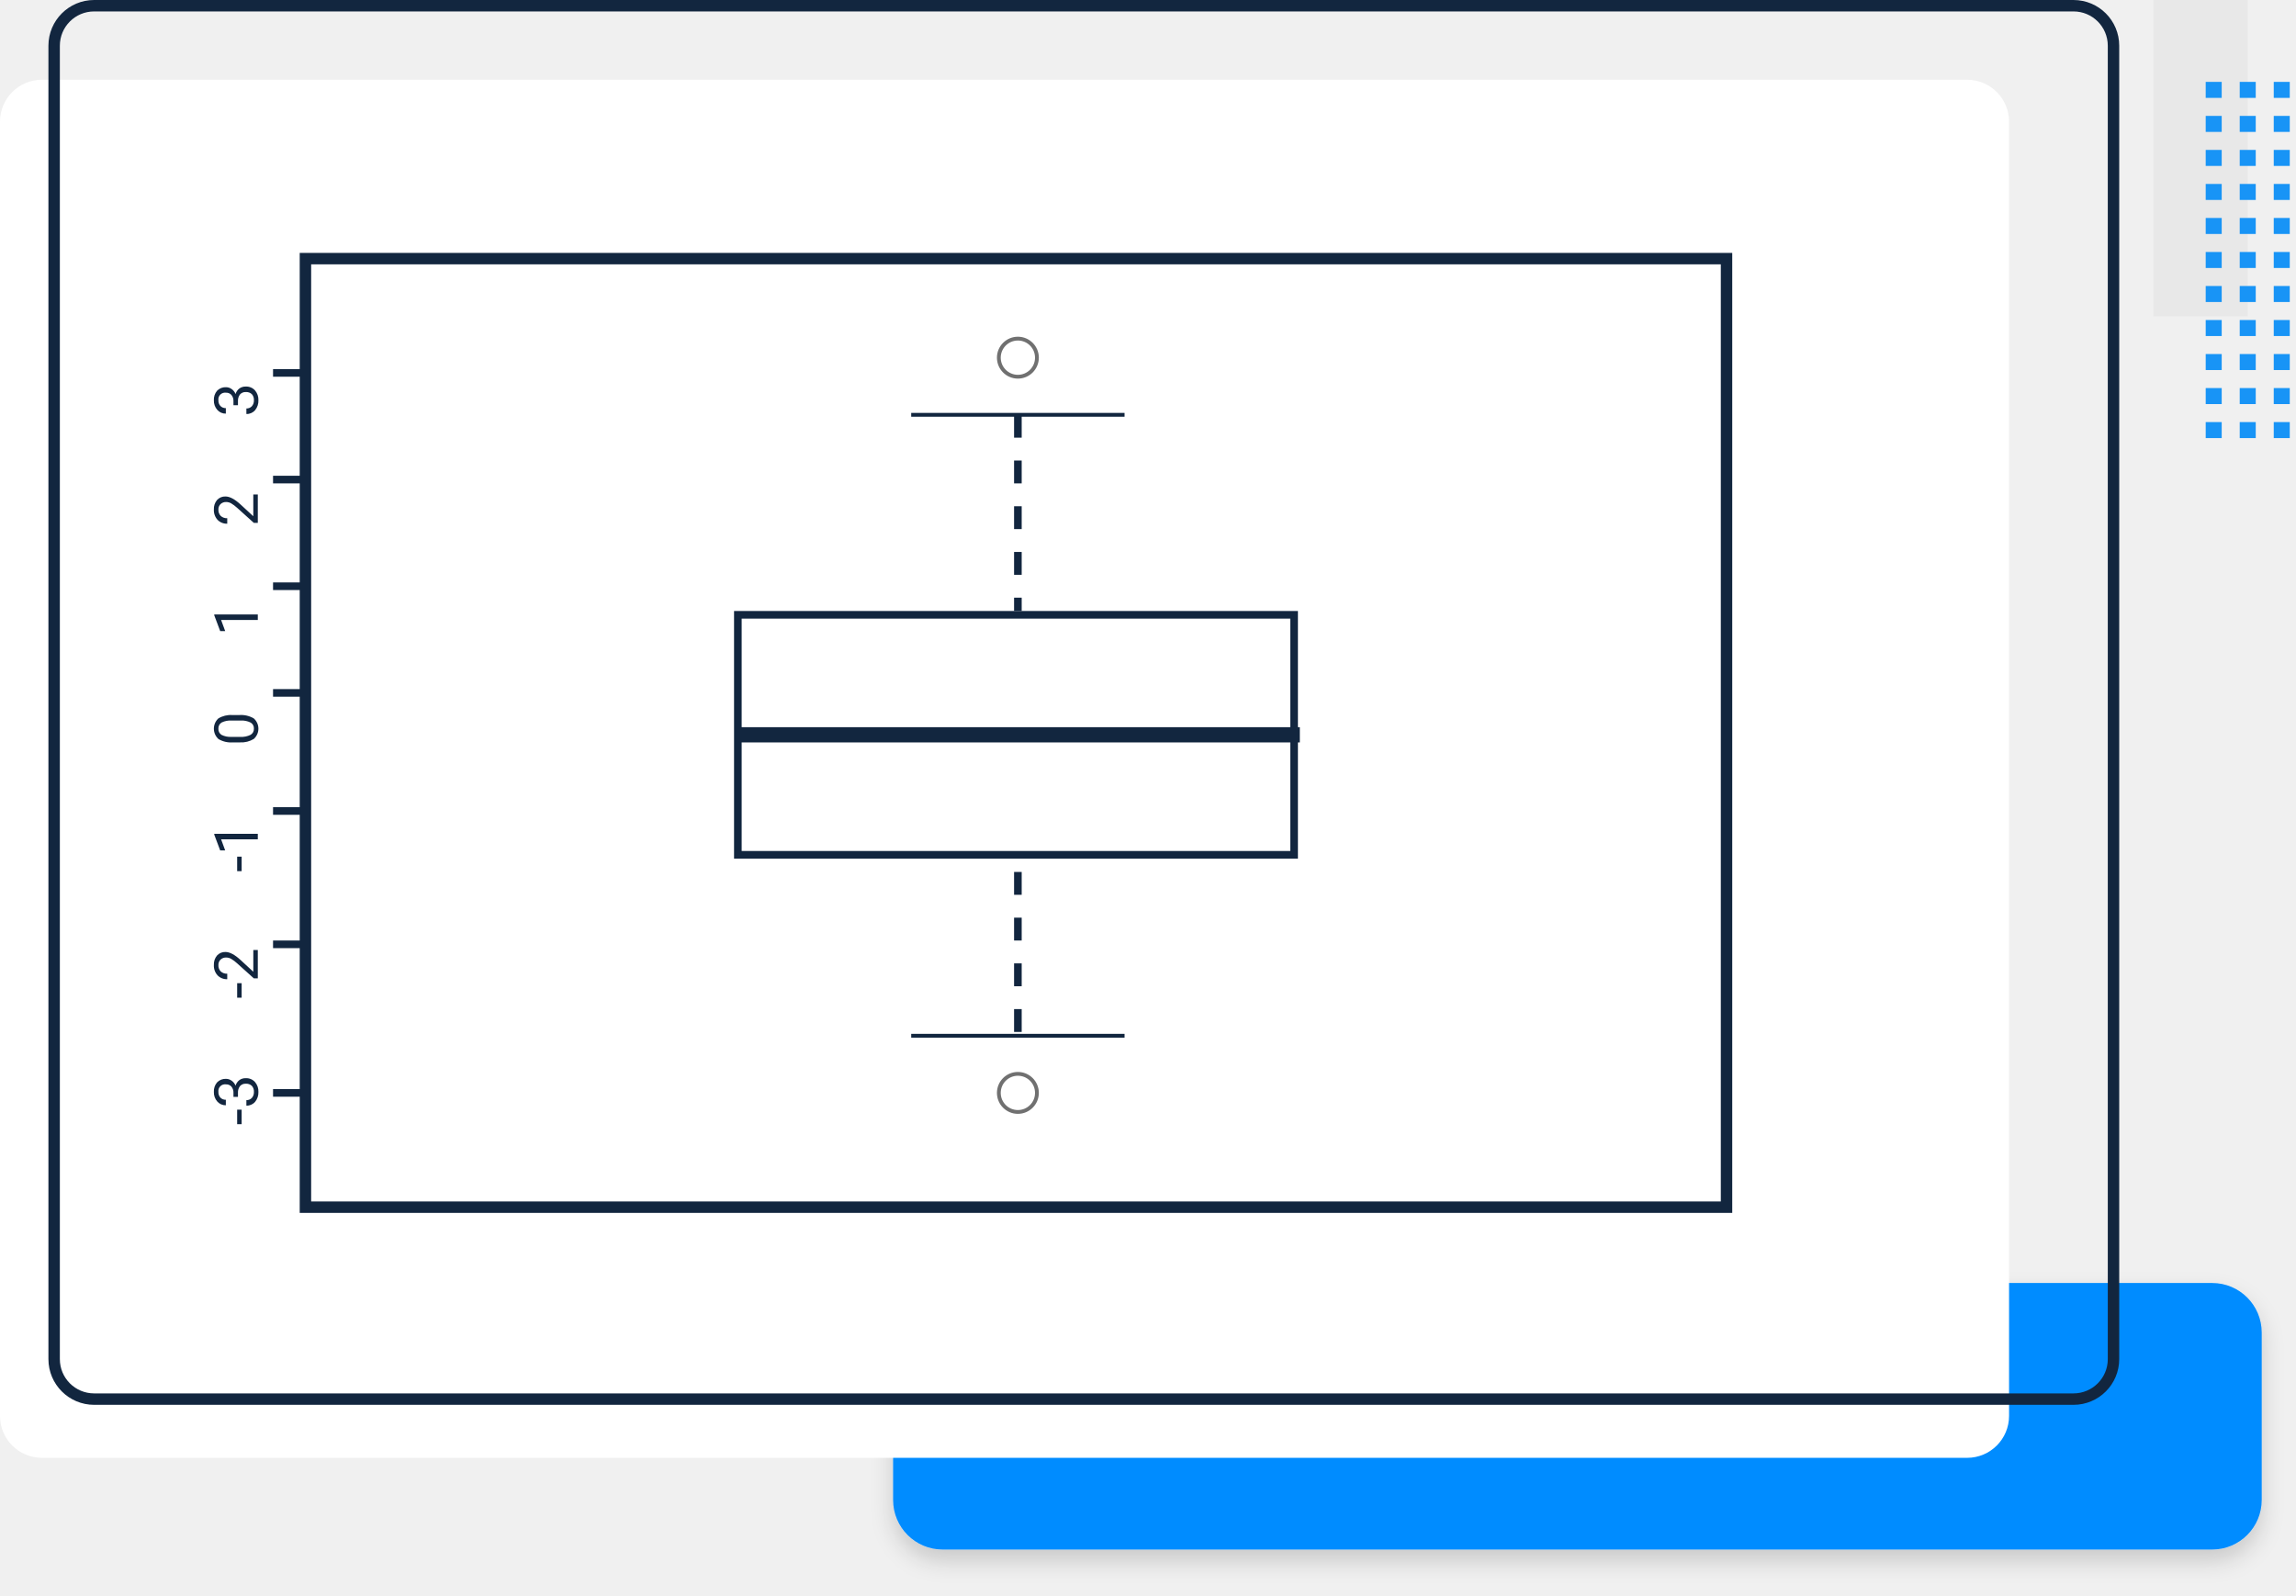
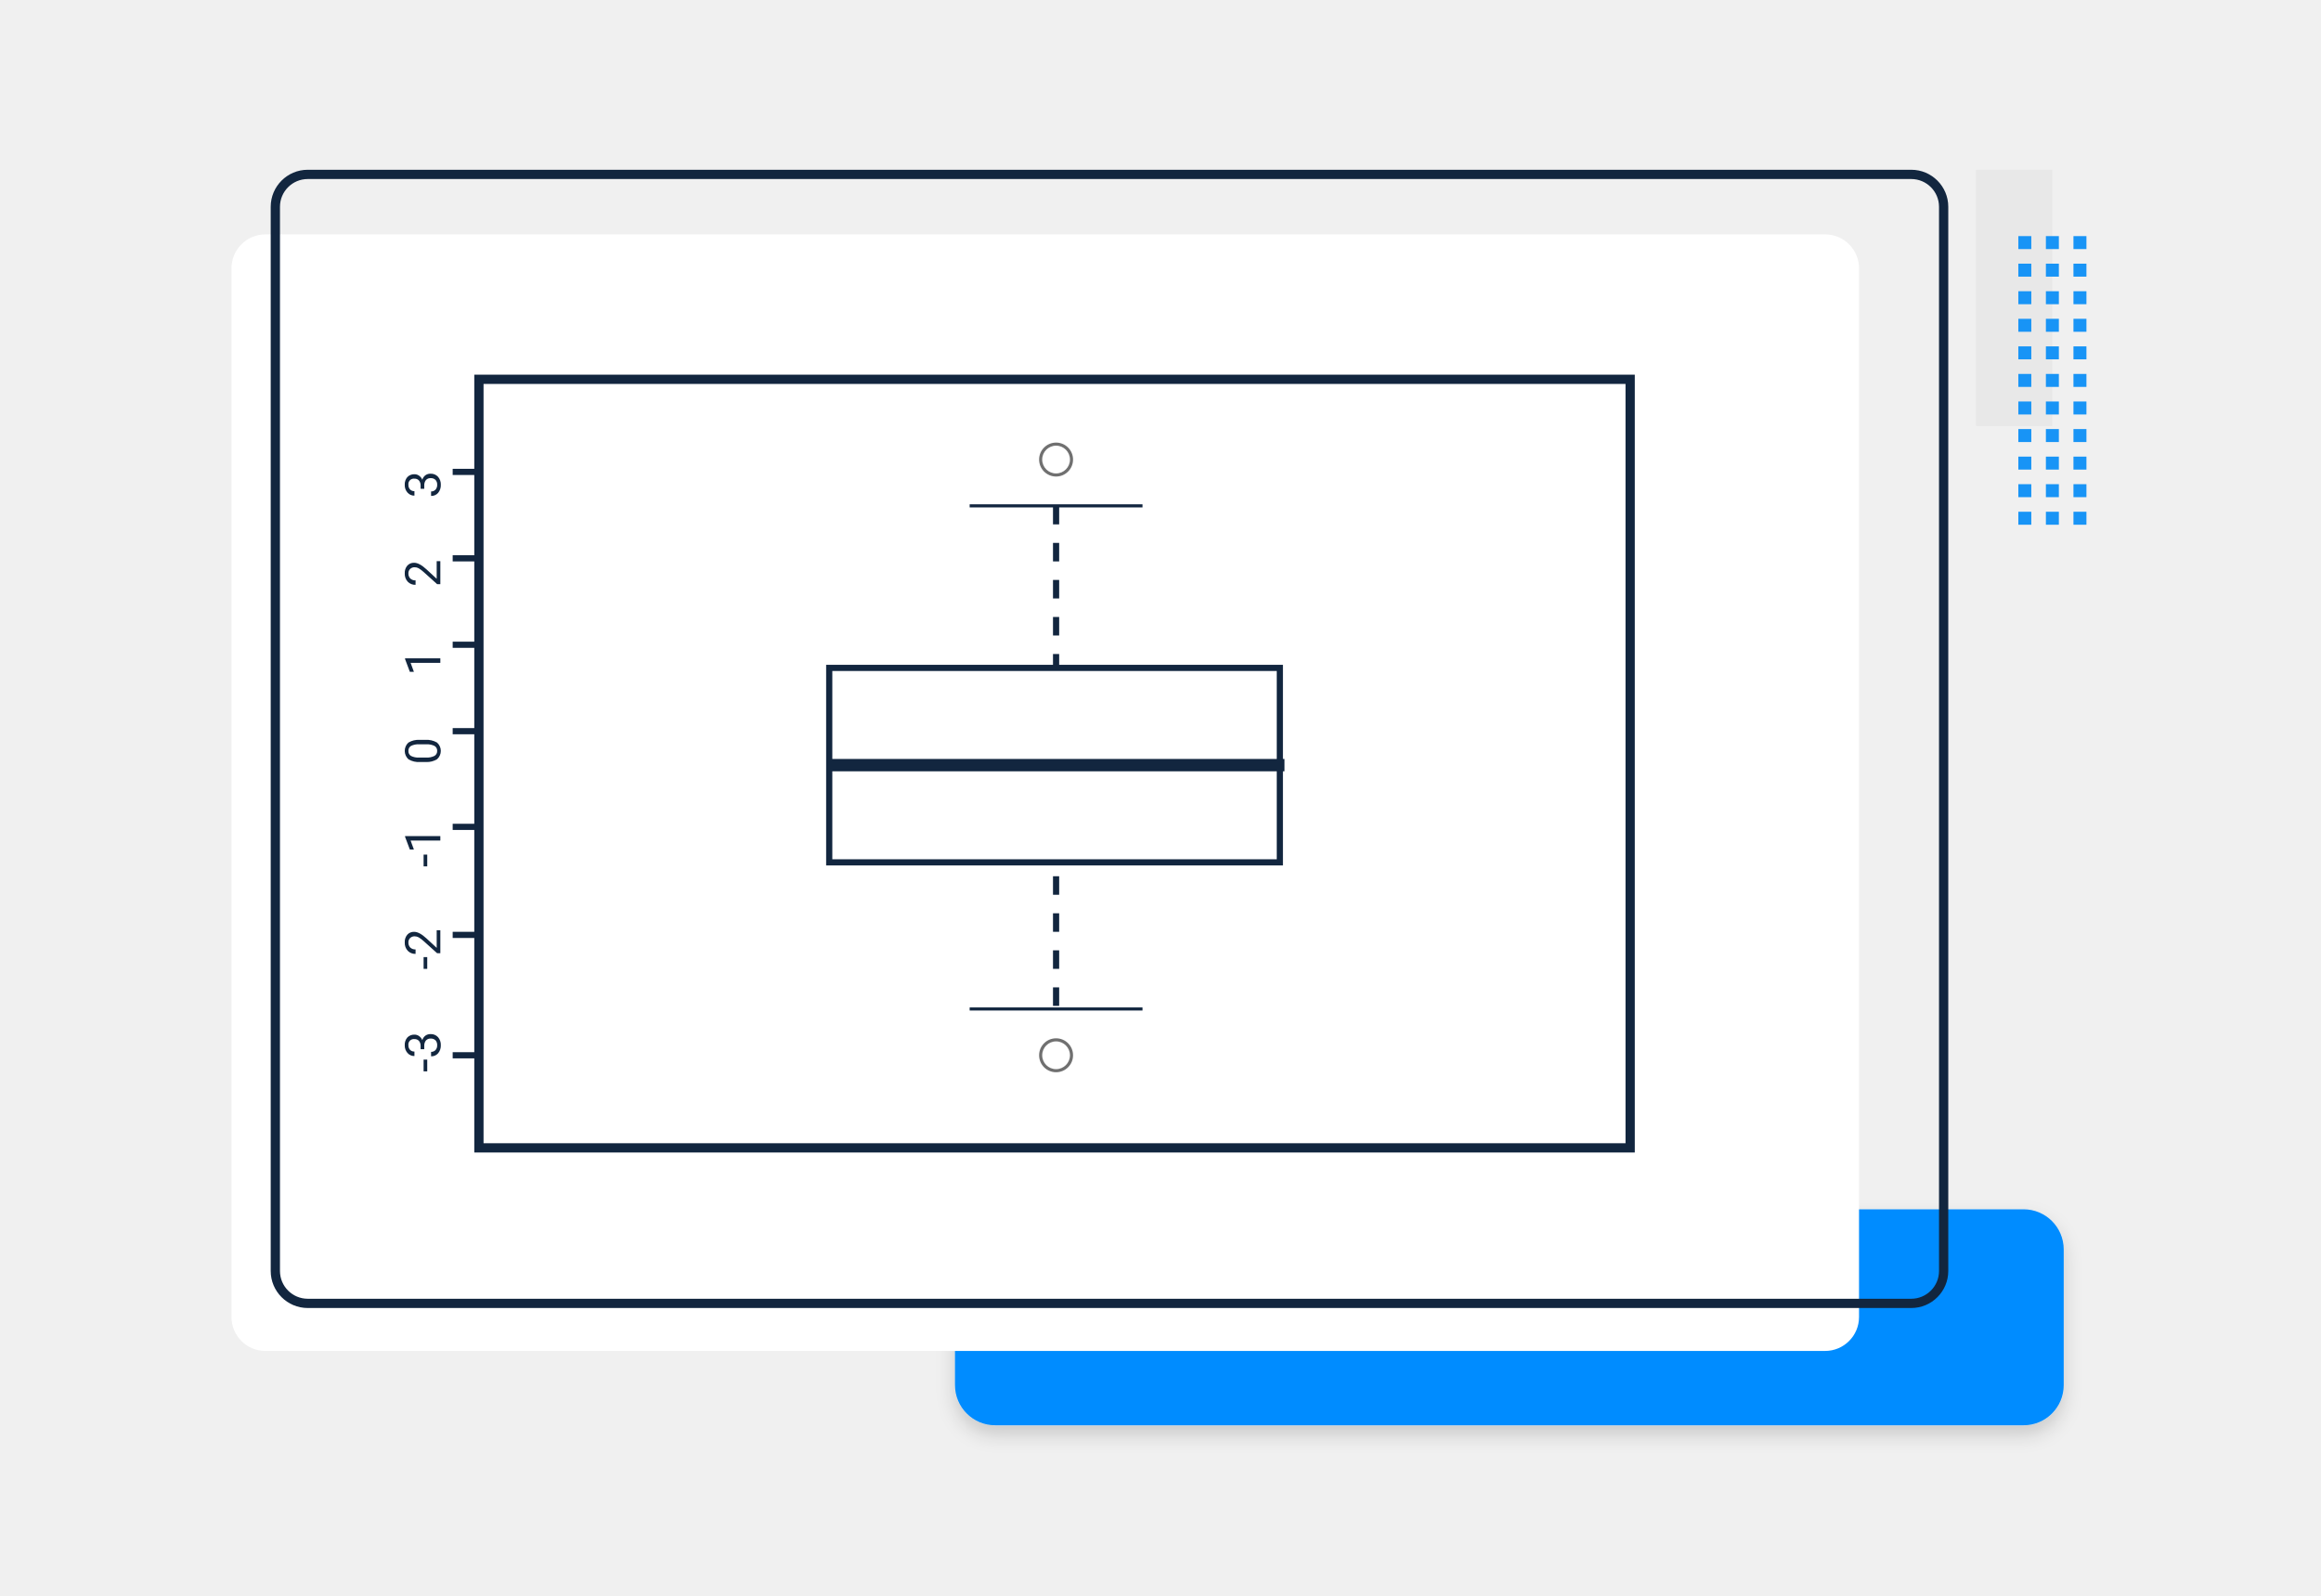
- <svg xmlns="http://www.w3.org/2000/svg" width="602.638" height="418.755" viewBox="0 0 602.638 418.755">
+ <svg xmlns="http://www.w3.org/2000/svg" width="752" height="517" viewBox="0 0 752 517">
  <defs>
-     <filter id="Rectángulo_45262" x="225.414" y="330.79" width="377.224" height="87.966" filterUnits="userSpaceOnUse">
+     <filter id="Trazado_198399" x="300.415" y="385.789" width="377.224" height="87.966" filterUnits="userSpaceOnUse">
      <feOffset dy="3" input="SourceAlpha" />
      <feGaussianBlur stdDeviation="3" result="blur" />
      <feFlood flood-opacity="0.161" />
      <feComposite operator="in" in2="blur" />
      <feComposite in="SourceGraphic" />
    </filter>
  </defs>
-   <g id="Grupo_156311" data-name="Grupo 156311" transform="translate(-1218.332 6343.388)">
-     <g id="Grupo_155295" data-name="Grupo 155295" transform="translate(1209.332 -6343.388)">
-       <g id="Grupo_152570" data-name="Grupo 152570" transform="translate(574.237 0)">
+   <g id="Grupo_156324" data-name="Grupo 156324" transform="translate(-2582 2034)">
+     <g id="Grupo_156317" data-name="Grupo 156317" transform="translate(539 536.433)">
+       <g id="Grupo_152570" data-name="Grupo 152570" transform="translate(2683.237 -2515.432)">
        <g id="Grupo_152551" data-name="Grupo 152551" transform="translate(0 115) rotate(-90)">
          <rect id="Rectángulo_45220" data-name="Rectángulo 45220" width="83.053" height="24.731" transform="translate(115 24.731) rotate(180)" fill="#e8e8e8" />
          <g id="Grupo_152556" data-name="Grupo 152556" transform="translate(0 13.7)">
            <rect id="Rectángulo_45221" data-name="Rectángulo 45221" width="4.203" height="4.203" transform="translate(89.304 17.861)" fill="#1894f6" />
            <rect id="Rectángulo_45222" data-name="Rectángulo 45222" width="4.203" height="4.203" transform="translate(80.374 17.861)" fill="#1894f6" />
            <rect id="Rectángulo_45223" data-name="Rectángulo 45223" width="4.203" height="4.203" transform="translate(71.443 17.861)" fill="#1894f6" />
            <rect id="Rectángulo_45224" data-name="Rectángulo 45224" width="4.202" height="4.203" transform="translate(62.513 17.861)" fill="#1894f6" />
            <rect id="Rectángulo_45225" data-name="Rectángulo 45225" width="4.203" height="4.203" transform="translate(53.582 17.861)" fill="#1894f6" />
            <rect id="Rectángulo_45226" data-name="Rectángulo 45226" width="4.202" height="4.203" transform="translate(44.652 17.861)" fill="#1894f6" />
            <rect id="Rectángulo_45227" data-name="Rectángulo 45227" width="4.203" height="4.203" transform="translate(35.722 17.861)" fill="#1894f6" />
            <rect id="Rectángulo_45228" data-name="Rectángulo 45228" width="4.202" height="4.203" transform="translate(26.791 17.861)" fill="#1894f6" />
            <rect id="Rectángulo_45229" data-name="Rectángulo 45229" width="4.203" height="4.203" transform="translate(17.861 17.861)" fill="#1894f6" />
            <rect id="Rectángulo_45230" data-name="Rectángulo 45230" width="4.203" height="4.203" transform="translate(8.93 17.861)" fill="#1894f6" />
            <rect id="Rectángulo_45231" data-name="Rectángulo 45231" width="4.203" height="4.203" transform="translate(0 17.861)" fill="#1894f6" />
            <rect id="Rectángulo_45232" data-name="Rectángulo 45232" width="4.203" height="4.203" transform="translate(89.304 8.93)" fill="#1894f6" />
            <rect id="Rectángulo_45233" data-name="Rectángulo 45233" width="4.203" height="4.203" transform="translate(80.374 8.93)" fill="#1894f6" />
            <rect id="Rectángulo_45234" data-name="Rectángulo 45234" width="4.203" height="4.203" transform="translate(71.443 8.93)" fill="#1894f6" />
            <rect id="Rectángulo_45235" data-name="Rectángulo 45235" width="4.202" height="4.203" transform="translate(62.513 8.93)" fill="#1894f6" />
            <rect id="Rectángulo_45236" data-name="Rectángulo 45236" width="4.203" height="4.203" transform="translate(53.582 8.93)" fill="#1894f6" />
            <rect id="Rectángulo_45237" data-name="Rectángulo 45237" width="4.202" height="4.203" transform="translate(44.652 8.93)" fill="#1894f6" />
            <rect id="Rectángulo_45238" data-name="Rectángulo 45238" width="4.203" height="4.203" transform="translate(35.722 8.93)" fill="#1894f6" />
            <rect id="Rectángulo_45239" data-name="Rectángulo 45239" width="4.202" height="4.203" transform="translate(26.791 8.93)" fill="#1894f6" />
            <rect id="Rectángulo_45240" data-name="Rectángulo 45240" width="4.203" height="4.203" transform="translate(17.861 8.93)" fill="#1894f6" />
            <rect id="Rectángulo_45241" data-name="Rectángulo 45241" width="4.203" height="4.203" transform="translate(8.93 8.93)" fill="#1894f6" />
            <rect id="Rectángulo_45242" data-name="Rectángulo 45242" width="4.203" height="4.203" transform="translate(0 8.93)" fill="#1894f6" />
            <rect id="Rectángulo_45243" data-name="Rectángulo 45243" width="4.203" height="4.203" transform="translate(89.304)" fill="#1894f6" />
            <rect id="Rectángulo_45244" data-name="Rectángulo 45244" width="4.203" height="4.203" transform="translate(80.374)" fill="#1894f6" />
            <rect id="Rectángulo_45245" data-name="Rectángulo 45245" width="4.203" height="4.203" transform="translate(71.443)" fill="#1894f6" />
            <rect id="Rectángulo_45246" data-name="Rectángulo 45246" width="4.202" height="4.203" transform="translate(62.513)" fill="#1894f6" />
            <rect id="Rectángulo_45247" data-name="Rectángulo 45247" width="4.203" height="4.203" transform="translate(53.582)" fill="#1894f6" />
            <rect id="Rectángulo_45248" data-name="Rectángulo 45248" width="4.202" height="4.203" transform="translate(44.652)" fill="#1894f6" />
            <rect id="Rectángulo_45249" data-name="Rectángulo 45249" width="4.203" height="4.203" transform="translate(35.722)" fill="#1894f6" />
            <rect id="Rectángulo_45250" data-name="Rectángulo 45250" width="4.202" height="4.203" transform="translate(26.791)" fill="#1894f6" />
            <rect id="Rectángulo_45251" data-name="Rectángulo 45251" width="4.203" height="4.203" transform="translate(17.861)" fill="#1894f6" />
            <rect id="Rectángulo_45252" data-name="Rectángulo 45252" width="4.203" height="4.203" transform="translate(8.93)" fill="#1894f6" />
            <rect id="Rectángulo_45253" data-name="Rectángulo 45253" width="4.203" height="4.203" fill="#1894f6" />
          </g>
        </g>
      </g>
-       <g transform="matrix(1, 0, 0, 1, 9, 0)" filter="url(#Rectángulo_45262)">
-         <rect id="Rectángulo_45262-2" data-name="Rectángulo 45262" width="69.966" height="359.224" rx="13" transform="translate(593.64 336.79) rotate(90)" fill="#008cff" />
+       <g transform="matrix(1, 0, 0, 1, 2043, -2570.43)" filter="url(#Trazado_198399)">
+         <path id="Trazado_198399-2" data-name="Trazado 198399" d="M13,0H56.966a13,13,0,0,1,13,13V346.224a13,13,0,0,1-13,13H13a13,13,0,0,1-13-13V13A13,13,0,0,1,13,0Z" transform="translate(668.64 391.79) rotate(90)" fill="#008cff" />
      </g>
-       <rect id="female-speaker-giving-presentation-in-hall-at-university-workshop-audience-or-conference-hall" width="527.323" height="361.745" rx="11" transform="translate(9 20.938)" fill="#fff" />
-       <g id="Rectángulo_45261" data-name="Rectángulo 45261" transform="translate(21.71)" fill="none" stroke="#12263f" stroke-width="3">
-         <rect width="543.528" height="368.772" rx="12" stroke="none" />
-         <rect x="1.5" y="1.5" width="540.528" height="365.772" rx="10.5" fill="none" />
+       <path id="female-speaker-giving-presentation-in-hall-at-university-workshop-audience-or-conference-hall" d="M11,0H516.323a11,11,0,0,1,11,11V350.745a11,11,0,0,1-11,11H11a11,11,0,0,1-11-11V11A11,11,0,0,1,11,0Z" transform="translate(2118 -2494.495)" fill="#fff" />
+       <g id="Trazado_198400" data-name="Trazado 198400" transform="translate(2130.71 -2515.433)" fill="none">
+         <path d="M12,0H531.528a12,12,0,0,1,12,12V356.772a12,12,0,0,1-12,12H12a12,12,0,0,1-12-12V12A12,12,0,0,1,12,0Z" stroke="none" />
+         <path d="M 12 3 C 7.037 3 3 7.037 3 12 L 3 356.772 C 3 361.735 7.037 365.772 12 365.772 L 531.528 365.772 C 536.49 365.772 540.528 361.735 540.528 356.772 L 540.528 12 C 540.528 7.037 536.49 3 531.528 3 L 12 3 M 12 3.0517578125e-05 L 531.528 3.0517578125e-05 C 538.155 3.0517578125e-05 543.528 5.373 543.528 12 L 543.528 356.772 C 543.528 363.4 538.155 368.772 531.528 368.772 L 12 368.772 C 5.373 368.772 0 363.4 0 356.772 L 0 12 C 0 5.373 5.373 3.0517578125e-05 12 3.0517578125e-05 Z" stroke="none" fill="#12263f" />
+       </g>
+       <g id="Trazado_198401" data-name="Trazado 198401" transform="translate(2196.668 -2449.045)" fill="#fff">
+         <path d="M 374.5 250.5 L 1.5 250.5 L 1.5 1.5 L 374.5 1.5 L 374.5 250.5 Z" stroke="none" />
+         <path d="M 3 3 L 3 249 L 373 249 L 373 3 L 3 3 M 0 0 L 376 0 L 376 252 L 0 252 L 0 0 Z" stroke="none" fill="#12263f" />
+       </g>
+       <path id="Trazado_198402" data-name="Trazado 198402" d="M4.1,10.758H.289V9.578H4.1ZM7.461,8.609H8.547a2.387,2.387,0,0,0,1.609-.539,1.8,1.8,0,0,0,.586-1.414,1.764,1.764,0,0,0-1.992-2,2.072,2.072,0,0,0-1.5.535A1.873,1.873,0,0,0,6.7,6.609H5.25a2.9,2.9,0,0,1,.988-2.246A3.6,3.6,0,0,1,8.75,3.469a3.558,3.558,0,0,1,2.523.852,3.076,3.076,0,0,1,.914,2.367,2.5,2.5,0,0,1-.48,1.438A2.9,2.9,0,0,1,10.4,9.164a2.8,2.8,0,0,1,1.449.984,2.734,2.734,0,0,1,.512,1.68,3.1,3.1,0,0,1-1,2.43,3.745,3.745,0,0,1-2.6.9,3.844,3.844,0,0,1-2.605-.867,2.877,2.877,0,0,1-1-2.289H6.6a1.859,1.859,0,0,0,.586,1.438,2.229,2.229,0,0,0,1.57.539,2.187,2.187,0,0,0,1.6-.547,2.108,2.108,0,0,0,.555-1.57,1.912,1.912,0,0,0-.609-1.523,2.655,2.655,0,0,0-1.758-.547H7.461ZM37.3,10.758H33.492V9.578H37.3ZM46.016,15H38.563V13.961L42.5,9.586a9.355,9.355,0,0,0,1.207-1.613,2.693,2.693,0,0,0,.332-1.285A2.041,2.041,0,0,0,43.5,5.227a1.885,1.885,0,0,0-1.437-.57,2.232,2.232,0,0,0-1.676.613,2.343,2.343,0,0,0-.6,1.707H38.344a3.355,3.355,0,0,1,1.012-2.539,3.751,3.751,0,0,1,2.707-.969A3.6,3.6,0,0,1,44.57,4.3a2.838,2.838,0,0,1,.922,2.215q0,1.68-2.141,4L40.3,13.82h5.711Zm24.492-4.242H66.7V9.578h3.813ZM76.516,15H75.063V5.367l-2.914,1.07V5.125L76.289,3.57h.227Zm31.172-4.852a6.61,6.61,0,0,1-.867,3.773,3.6,3.6,0,0,1-5.406.027,6.274,6.274,0,0,1-.906-3.605V8.414a6.463,6.463,0,0,1,.867-3.727,3.668,3.668,0,0,1,5.422-.043,6.237,6.237,0,0,1,.891,3.629Zm-1.445-1.977a5.3,5.3,0,0,0-.516-2.676,1.775,1.775,0,0,0-1.633-.84,1.751,1.751,0,0,0-1.617.836,5.171,5.171,0,0,0-.523,2.57v2.313a5.381,5.381,0,0,0,.535,2.723,1.771,1.771,0,0,0,1.621.879,1.747,1.747,0,0,0,1.59-.828,5.186,5.186,0,0,0,.543-2.609ZM134.094,15h-1.453V5.367l-2.914,1.07V5.125l4.141-1.555h.227Zm31.492,0h-7.453V13.961l3.938-4.375a9.355,9.355,0,0,0,1.207-1.613,2.692,2.692,0,0,0,.332-1.285,2.041,2.041,0,0,0-.539-1.461,1.885,1.885,0,0,0-1.437-.57,2.232,2.232,0,0,0-1.676.613,2.343,2.343,0,0,0-.6,1.707h-1.445a3.355,3.355,0,0,1,1.012-2.539,3.751,3.751,0,0,1,2.707-.969,3.6,3.6,0,0,1,2.508.832,2.838,2.838,0,0,1,.922,2.215q0,1.68-2.141,4l-3.047,3.3h5.711Zm23.438-6.391h1.086a2.387,2.387,0,0,0,1.609-.539,1.8,1.8,0,0,0,.586-1.414,1.764,1.764,0,0,0-1.992-2,2.072,2.072,0,0,0-1.5.535,1.873,1.873,0,0,0-.559,1.418h-1.445a2.9,2.9,0,0,1,.988-2.246,3.6,3.6,0,0,1,2.512-.895,3.558,3.558,0,0,1,2.523.852,3.076,3.076,0,0,1,.914,2.367,2.5,2.5,0,0,1-.48,1.438,2.9,2.9,0,0,1-1.309,1.039,2.8,2.8,0,0,1,1.449.984,2.734,2.734,0,0,1,.512,1.68,3.1,3.1,0,0,1-1,2.43,3.745,3.745,0,0,1-2.6.9,3.844,3.844,0,0,1-2.605-.867,2.877,2.877,0,0,1-1-2.289h1.453a1.859,1.859,0,0,0,.586,1.438,2.229,2.229,0,0,0,1.57.539,2.187,2.187,0,0,0,1.6-.547,2.108,2.108,0,0,0,.555-1.57,1.912,1.912,0,0,0-.609-1.523,2.655,2.655,0,0,0-1.758-.547h-1.086Z" transform="translate(2170.668 -2223.045) rotate(-90)" fill="#12263f" />
+       <path id="Trazado_198403" data-name="Trazado 198403" d="M0,0V163" transform="translate(2385.168 -2406.545)" fill="none" stroke="#12263f" stroke-width="2" stroke-dasharray="6" />
+       <g id="Trazado_198404" data-name="Trazado 198404" transform="translate(2310.668 -2355.045)" fill="#fff">
+         <path d="M 147 64 L 1 64 L 1 1 L 147 1 L 147 64 Z" stroke="none" />
+         <path d="M 2 2 L 2 63 L 146 63 L 146 2 L 2 2 M 0 0 L 148 0 L 148 65 L 0 65 L 0 0 Z" stroke="none" fill="#12263f" />
+       </g>
+       <path id="Trazado_198405" data-name="Trazado 198405" d="M0,0H148" transform="translate(2311.168 -2322.545)" fill="none" stroke="#12263f" stroke-width="4" />
+       <path id="Trazado_198406" data-name="Trazado 198406" d="M0,0H56" transform="translate(2357.168 -2406.545)" fill="none" stroke="#12263f" stroke-width="1" />
+       <path id="Trazado_198407" data-name="Trazado 198407" d="M0,0H56" transform="translate(2357.168 -2243.545)" fill="none" stroke="#12263f" stroke-width="1" />
+       <path id="Trazado_198408" data-name="Trazado 198408" d="M0,0H7.5" transform="translate(2189.668 -2228.545)" fill="none" stroke="#12263f" stroke-width="2" />
+       <path id="Trazado_198409" data-name="Trazado 198409" d="M0,0H7.5" transform="translate(2189.668 -2267.545)" fill="none" stroke="#12263f" stroke-width="2" />
+       <path id="Trazado_198410" data-name="Trazado 198410" d="M0,0H7.5" transform="translate(2189.668 -2302.545)" fill="none" stroke="#12263f" stroke-width="2" />
+       <path id="Trazado_198411" data-name="Trazado 198411" d="M0,0H7.5" transform="translate(2189.668 -2333.545)" fill="none" stroke="#12263f" stroke-width="2" />
+       <path id="Trazado_198412" data-name="Trazado 198412" d="M0,0H7.5" transform="translate(2189.668 -2361.545)" fill="none" stroke="#12263f" stroke-width="2" />
+       <path id="Trazado_198413" data-name="Trazado 198413" d="M0,0H7.5" transform="translate(2189.668 -2389.545)" fill="none" stroke="#12263f" stroke-width="2" />
+       <path id="Trazado_198414" data-name="Trazado 198414" d="M0,0H7.5" transform="translate(2189.668 -2417.545)" fill="none" stroke="#12263f" stroke-width="2" />
+       <g id="Trazado_198415" data-name="Trazado 198415" transform="translate(2379.668 -2427.045)" fill="#fff">
+         <path d="M 5.5 10.5 C 2.743 10.5 0.5 8.257 0.5 5.5 C 0.5 2.743 2.743 0.5 5.5 0.5 C 8.257 0.5 10.5 2.743 10.5 5.5 C 10.5 8.257 8.257 10.5 5.5 10.5 Z" stroke="none" />
+         <path d="M 5.5 1 C 3.019 1 1 3.019 1 5.5 C 1 7.981 3.019 10 5.5 10 C 7.981 10 10 7.981 10 5.5 C 10 3.019 7.981 1 5.5 1 M 5.5 0 C 8.538 0 11 2.462 11 5.5 C 11 8.538 8.538 11 5.5 11 C 2.462 11 0 8.538 0 5.5 C 0 2.462 2.462 0 5.5 0 Z" stroke="none" fill="#707070" />
+       </g>
+       <g id="Trazado_198416" data-name="Trazado 198416" transform="translate(2379.668 -2234.045)" fill="#fff">
+         <path d="M 5.5 10.5 C 2.743 10.5 0.5 8.257 0.5 5.5 C 0.5 2.743 2.743 0.5 5.5 0.5 C 8.257 0.5 10.5 2.743 10.5 5.5 C 10.5 8.257 8.257 10.5 5.5 10.5 Z" stroke="none" />
+         <path d="M 5.5 1 C 3.019 1 1 3.019 1 5.5 C 1 7.981 3.019 10 5.5 10 C 7.981 10 10 7.981 10 5.5 C 10 3.019 7.981 1 5.5 1 M 5.5 0 C 8.538 0 11 2.462 11 5.5 C 11 8.538 8.538 11 5.5 11 C 2.462 11 0 8.538 0 5.5 C 0 2.462 2.462 0 5.5 0 Z" stroke="none" fill="#707070" />
      </g>
    </g>
-     <g id="Grupo_156246" data-name="Grupo 156246">
-       <g id="Rectángulo_47302" data-name="Rectángulo 47302" transform="translate(1297 -6277)" fill="#fff" stroke="#12263f" stroke-width="3">
-         <rect width="376" height="252" stroke="none" />
-         <rect x="1.5" y="1.5" width="373" height="249" fill="none" />
-       </g>
-       <path id="Trazado_198503" data-name="Trazado 198503" d="M4.1,10.758H.289V9.578H4.1ZM7.461,8.609H8.547a2.387,2.387,0,0,0,1.609-.539,1.8,1.8,0,0,0,.586-1.414,1.764,1.764,0,0,0-1.992-2,2.072,2.072,0,0,0-1.5.535A1.873,1.873,0,0,0,6.7,6.609H5.25a2.9,2.9,0,0,1,.988-2.246A3.6,3.6,0,0,1,8.75,3.469a3.558,3.558,0,0,1,2.523.852,3.076,3.076,0,0,1,.914,2.367,2.5,2.5,0,0,1-.48,1.438A2.9,2.9,0,0,1,10.4,9.164a2.8,2.8,0,0,1,1.449.984,2.734,2.734,0,0,1,.512,1.68,3.1,3.1,0,0,1-1,2.43,3.745,3.745,0,0,1-2.6.9,3.844,3.844,0,0,1-2.605-.867,2.877,2.877,0,0,1-1-2.289H6.6a1.859,1.859,0,0,0,.586,1.438,2.229,2.229,0,0,0,1.57.539,2.187,2.187,0,0,0,1.6-.547,2.108,2.108,0,0,0,.555-1.57,1.912,1.912,0,0,0-.609-1.523,2.655,2.655,0,0,0-1.758-.547H7.461ZM37.3,10.758H33.492V9.578H37.3ZM46.016,15H38.563V13.961L42.5,9.586a9.355,9.355,0,0,0,1.207-1.613,2.693,2.693,0,0,0,.332-1.285A2.041,2.041,0,0,0,43.5,5.227a1.885,1.885,0,0,0-1.437-.57,2.232,2.232,0,0,0-1.676.613,2.343,2.343,0,0,0-.6,1.707H38.344a3.355,3.355,0,0,1,1.012-2.539,3.751,3.751,0,0,1,2.707-.969A3.6,3.6,0,0,1,44.57,4.3a2.838,2.838,0,0,1,.922,2.215q0,1.68-2.141,4L40.3,13.82h5.711Zm24.492-4.242H66.7V9.578h3.813ZM76.516,15H75.063V5.367l-2.914,1.07V5.125L76.289,3.57h.227Zm31.172-4.852a6.61,6.61,0,0,1-.867,3.773,3.6,3.6,0,0,1-5.406.027,6.274,6.274,0,0,1-.906-3.605V8.414a6.463,6.463,0,0,1,.867-3.727,3.668,3.668,0,0,1,5.422-.043,6.237,6.237,0,0,1,.891,3.629Zm-1.445-1.977a5.3,5.3,0,0,0-.516-2.676,1.775,1.775,0,0,0-1.633-.84,1.751,1.751,0,0,0-1.617.836,5.171,5.171,0,0,0-.523,2.57v2.313a5.381,5.381,0,0,0,.535,2.723,1.771,1.771,0,0,0,1.621.879,1.747,1.747,0,0,0,1.59-.828,5.186,5.186,0,0,0,.543-2.609ZM134.094,15h-1.453V5.367l-2.914,1.07V5.125l4.141-1.555h.227Zm31.492,0h-7.453V13.961l3.938-4.375a9.355,9.355,0,0,0,1.207-1.613,2.692,2.692,0,0,0,.332-1.285,2.041,2.041,0,0,0-.539-1.461,1.885,1.885,0,0,0-1.437-.57,2.232,2.232,0,0,0-1.676.613,2.343,2.343,0,0,0-.6,1.707h-1.445a3.355,3.355,0,0,1,1.012-2.539,3.751,3.751,0,0,1,2.707-.969,3.6,3.6,0,0,1,2.508.832,2.838,2.838,0,0,1,.922,2.215q0,1.68-2.141,4l-3.047,3.3h5.711Zm23.438-6.391h1.086a2.387,2.387,0,0,0,1.609-.539,1.8,1.8,0,0,0,.586-1.414,1.764,1.764,0,0,0-1.992-2,2.072,2.072,0,0,0-1.5.535,1.873,1.873,0,0,0-.559,1.418h-1.445a2.9,2.9,0,0,1,.988-2.246,3.6,3.6,0,0,1,2.512-.895,3.558,3.558,0,0,1,2.523.852,3.076,3.076,0,0,1,.914,2.367,2.5,2.5,0,0,1-.48,1.438,2.9,2.9,0,0,1-1.309,1.039,2.8,2.8,0,0,1,1.449.984,2.734,2.734,0,0,1,.512,1.68,3.1,3.1,0,0,1-1,2.43,3.745,3.745,0,0,1-2.6.9,3.844,3.844,0,0,1-2.605-.867,2.877,2.877,0,0,1-1-2.289h1.453a1.859,1.859,0,0,0,.586,1.438,2.229,2.229,0,0,0,1.57.539,2.187,2.187,0,0,0,1.6-.547,2.108,2.108,0,0,0,.555-1.57,1.912,1.912,0,0,0-.609-1.523,2.655,2.655,0,0,0-1.758-.547h-1.086Z" transform="translate(1271 -6048) rotate(-90)" fill="#12263f" />
-       <line id="Línea_2031" data-name="Línea 2031" y2="163" transform="translate(1485.5 -6234.5)" fill="none" stroke="#12263f" stroke-width="2" stroke-dasharray="6" />
-       <g id="Rectángulo_47303" data-name="Rectángulo 47303" transform="translate(1411 -6183)" fill="#fff" stroke="#12263f" stroke-width="2">
-         <rect width="148" height="65" stroke="none" />
-         <rect x="1" y="1" width="146" height="63" fill="none" />
-       </g>
-       <line id="Línea_2032" data-name="Línea 2032" x2="148" transform="translate(1411.5 -6150.5)" fill="none" stroke="#12263f" stroke-width="4" />
-       <line id="Línea_2033" data-name="Línea 2033" x2="56" transform="translate(1457.5 -6234.5)" fill="none" stroke="#12263f" stroke-width="1" />
-       <line id="Línea_2034" data-name="Línea 2034" x2="56" transform="translate(1457.5 -6071.5)" fill="none" stroke="#12263f" stroke-width="1" />
-       <line id="Línea_2035" data-name="Línea 2035" x2="7.5" transform="translate(1290 -6056.5)" fill="none" stroke="#12263f" stroke-width="2" />
-       <line id="Línea_2036" data-name="Línea 2036" x2="7.5" transform="translate(1290 -6095.5)" fill="none" stroke="#12263f" stroke-width="2" />
-       <line id="Línea_2037" data-name="Línea 2037" x2="7.5" transform="translate(1290 -6130.5)" fill="none" stroke="#12263f" stroke-width="2" />
-       <line id="Línea_2038" data-name="Línea 2038" x2="7.5" transform="translate(1290 -6161.5)" fill="none" stroke="#12263f" stroke-width="2" />
-       <line id="Línea_2039" data-name="Línea 2039" x2="7.5" transform="translate(1290 -6189.5)" fill="none" stroke="#12263f" stroke-width="2" />
-       <line id="Línea_2040" data-name="Línea 2040" x2="7.5" transform="translate(1290 -6217.5)" fill="none" stroke="#12263f" stroke-width="2" />
-       <line id="Línea_2041" data-name="Línea 2041" x2="7.5" transform="translate(1290 -6245.5)" fill="none" stroke="#12263f" stroke-width="2" />
-       <g id="Elipse_5861" data-name="Elipse 5861" transform="translate(1480 -6255)" fill="#fff" stroke="#707070" stroke-width="1">
-         <circle cx="5.5" cy="5.5" r="5.5" stroke="none" />
-         <circle cx="5.5" cy="5.5" r="5" fill="none" />
-       </g>
-       <g id="Elipse_5862" data-name="Elipse 5862" transform="translate(1480 -6062)" fill="#fff" stroke="#707070" stroke-width="1">
-         <circle cx="5.5" cy="5.5" r="5.5" stroke="none" />
-         <circle cx="5.5" cy="5.5" r="5" fill="none" />
-       </g>
-     </g>
+     <rect id="Rectángulo_47354" data-name="Rectángulo 47354" width="752" height="517" transform="translate(2582 -2034)" fill="none" />
  </g>
</svg>
